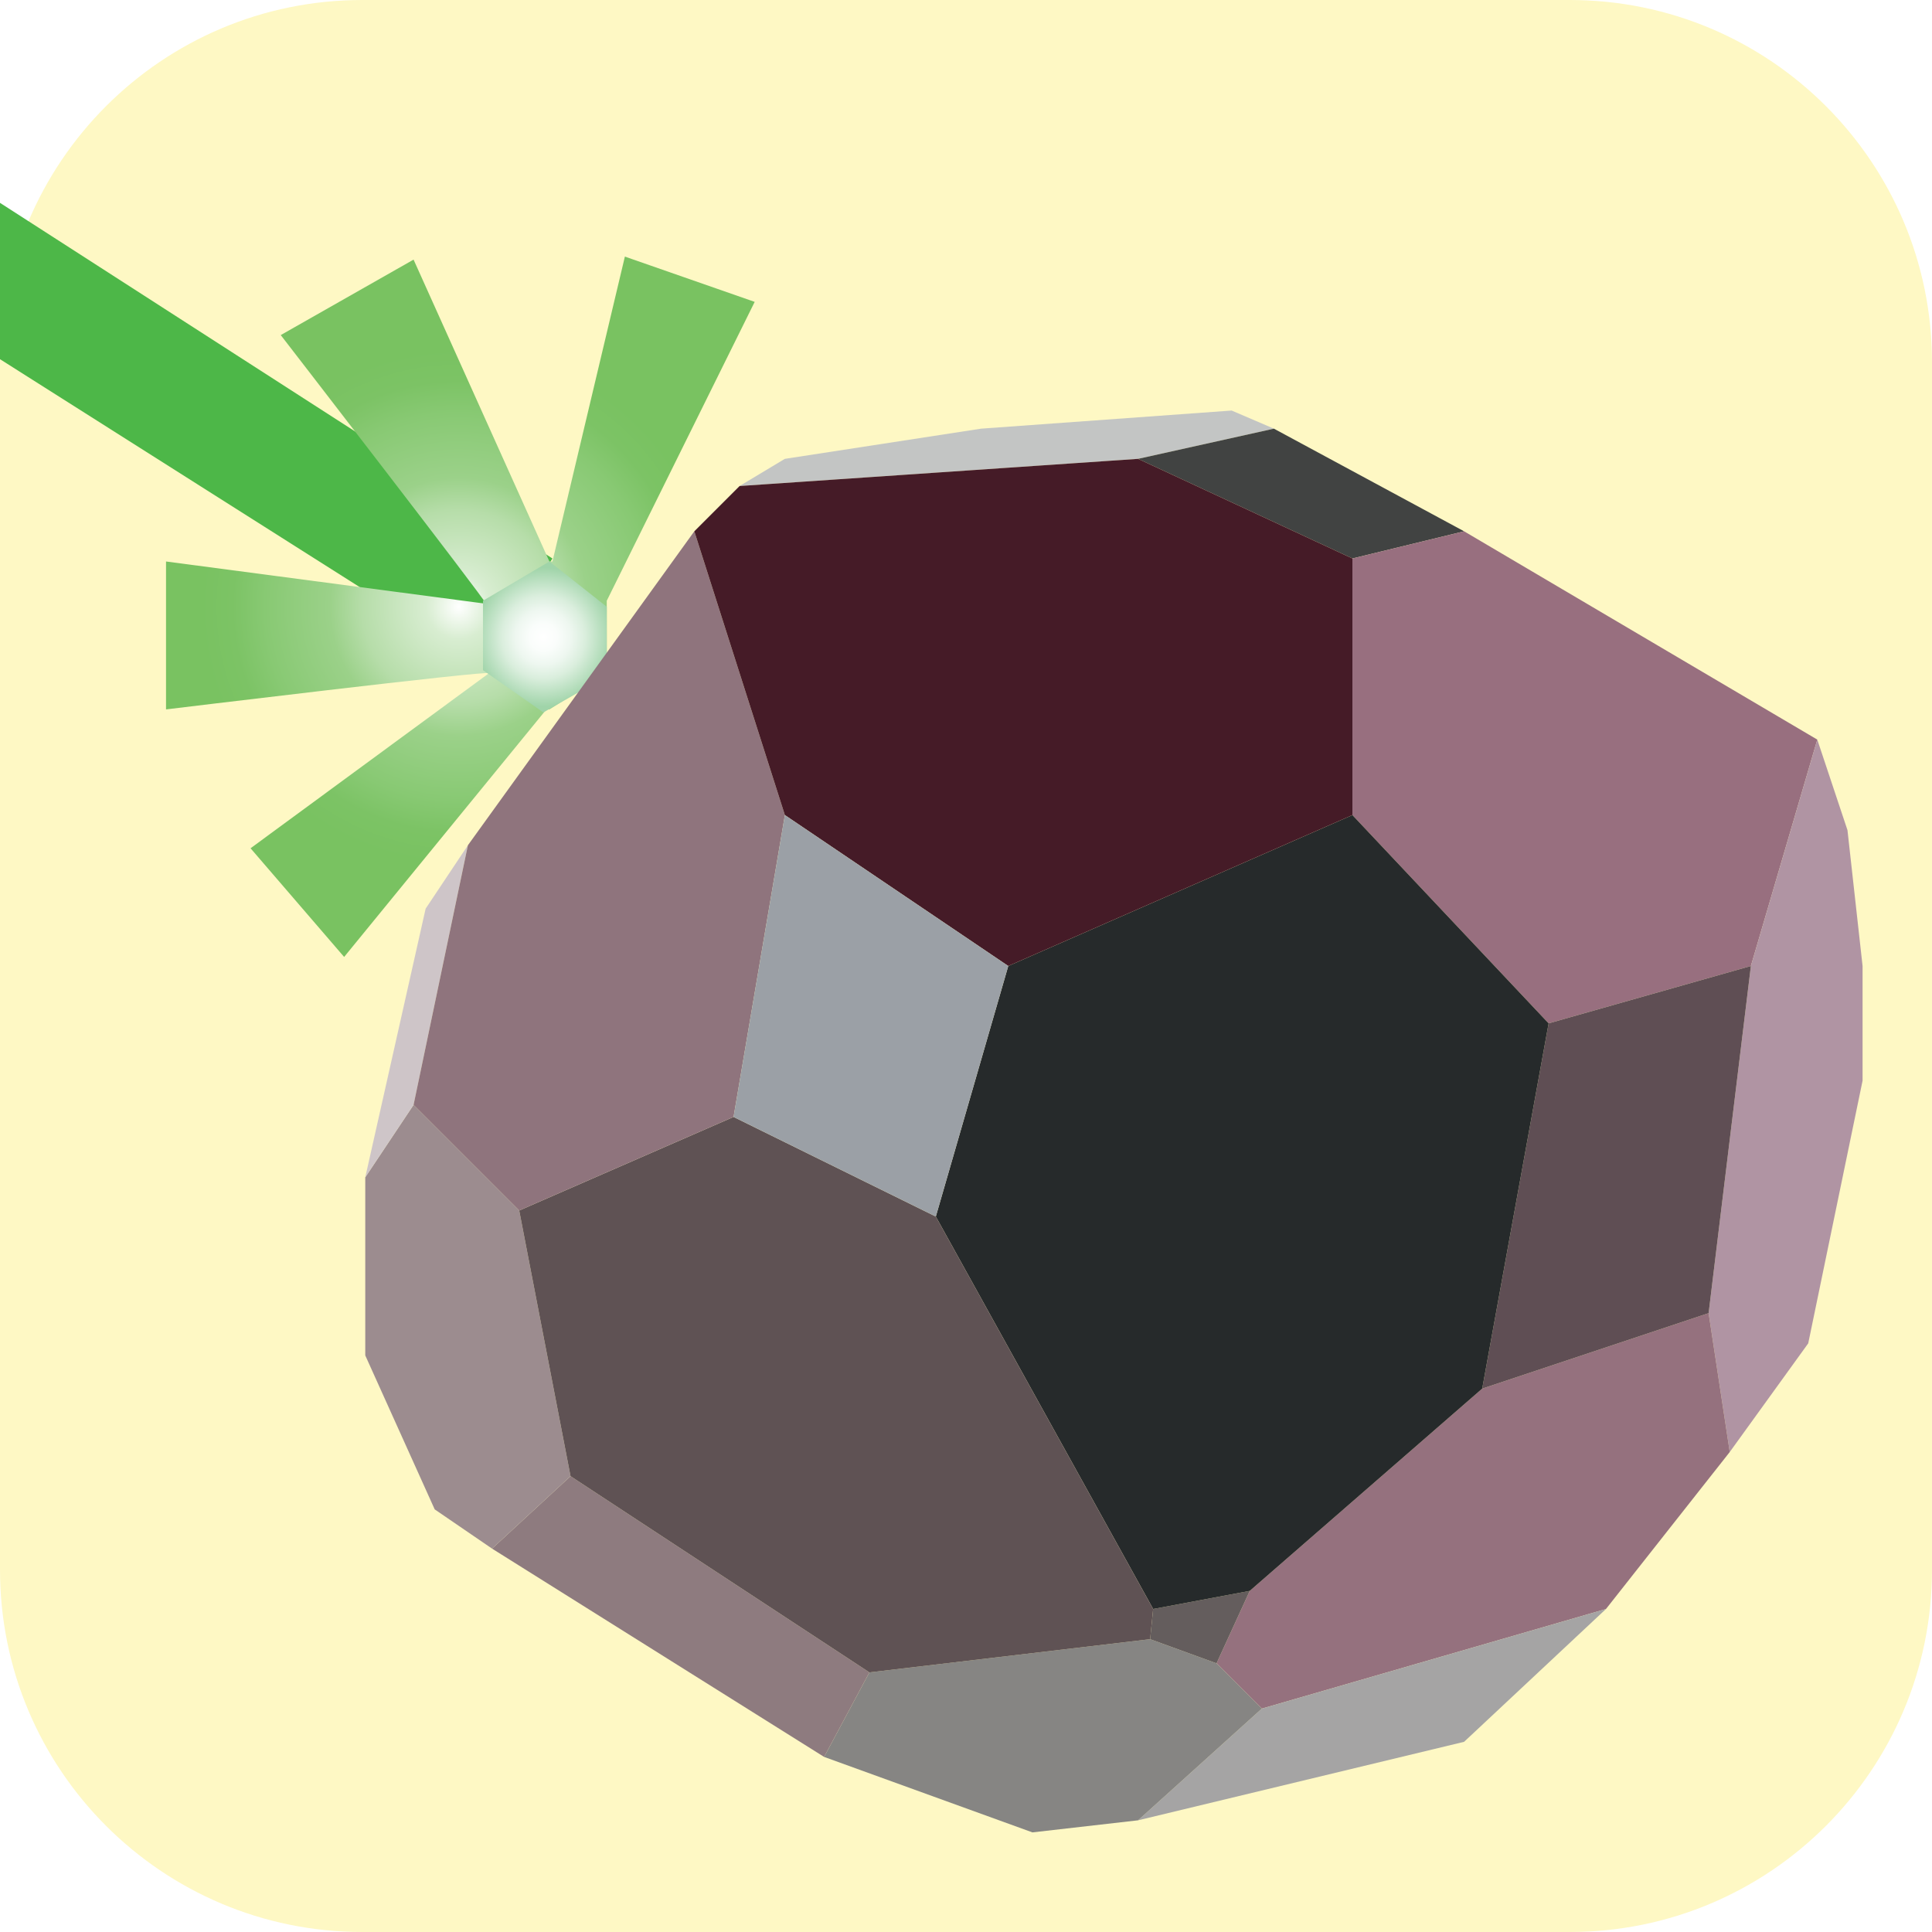
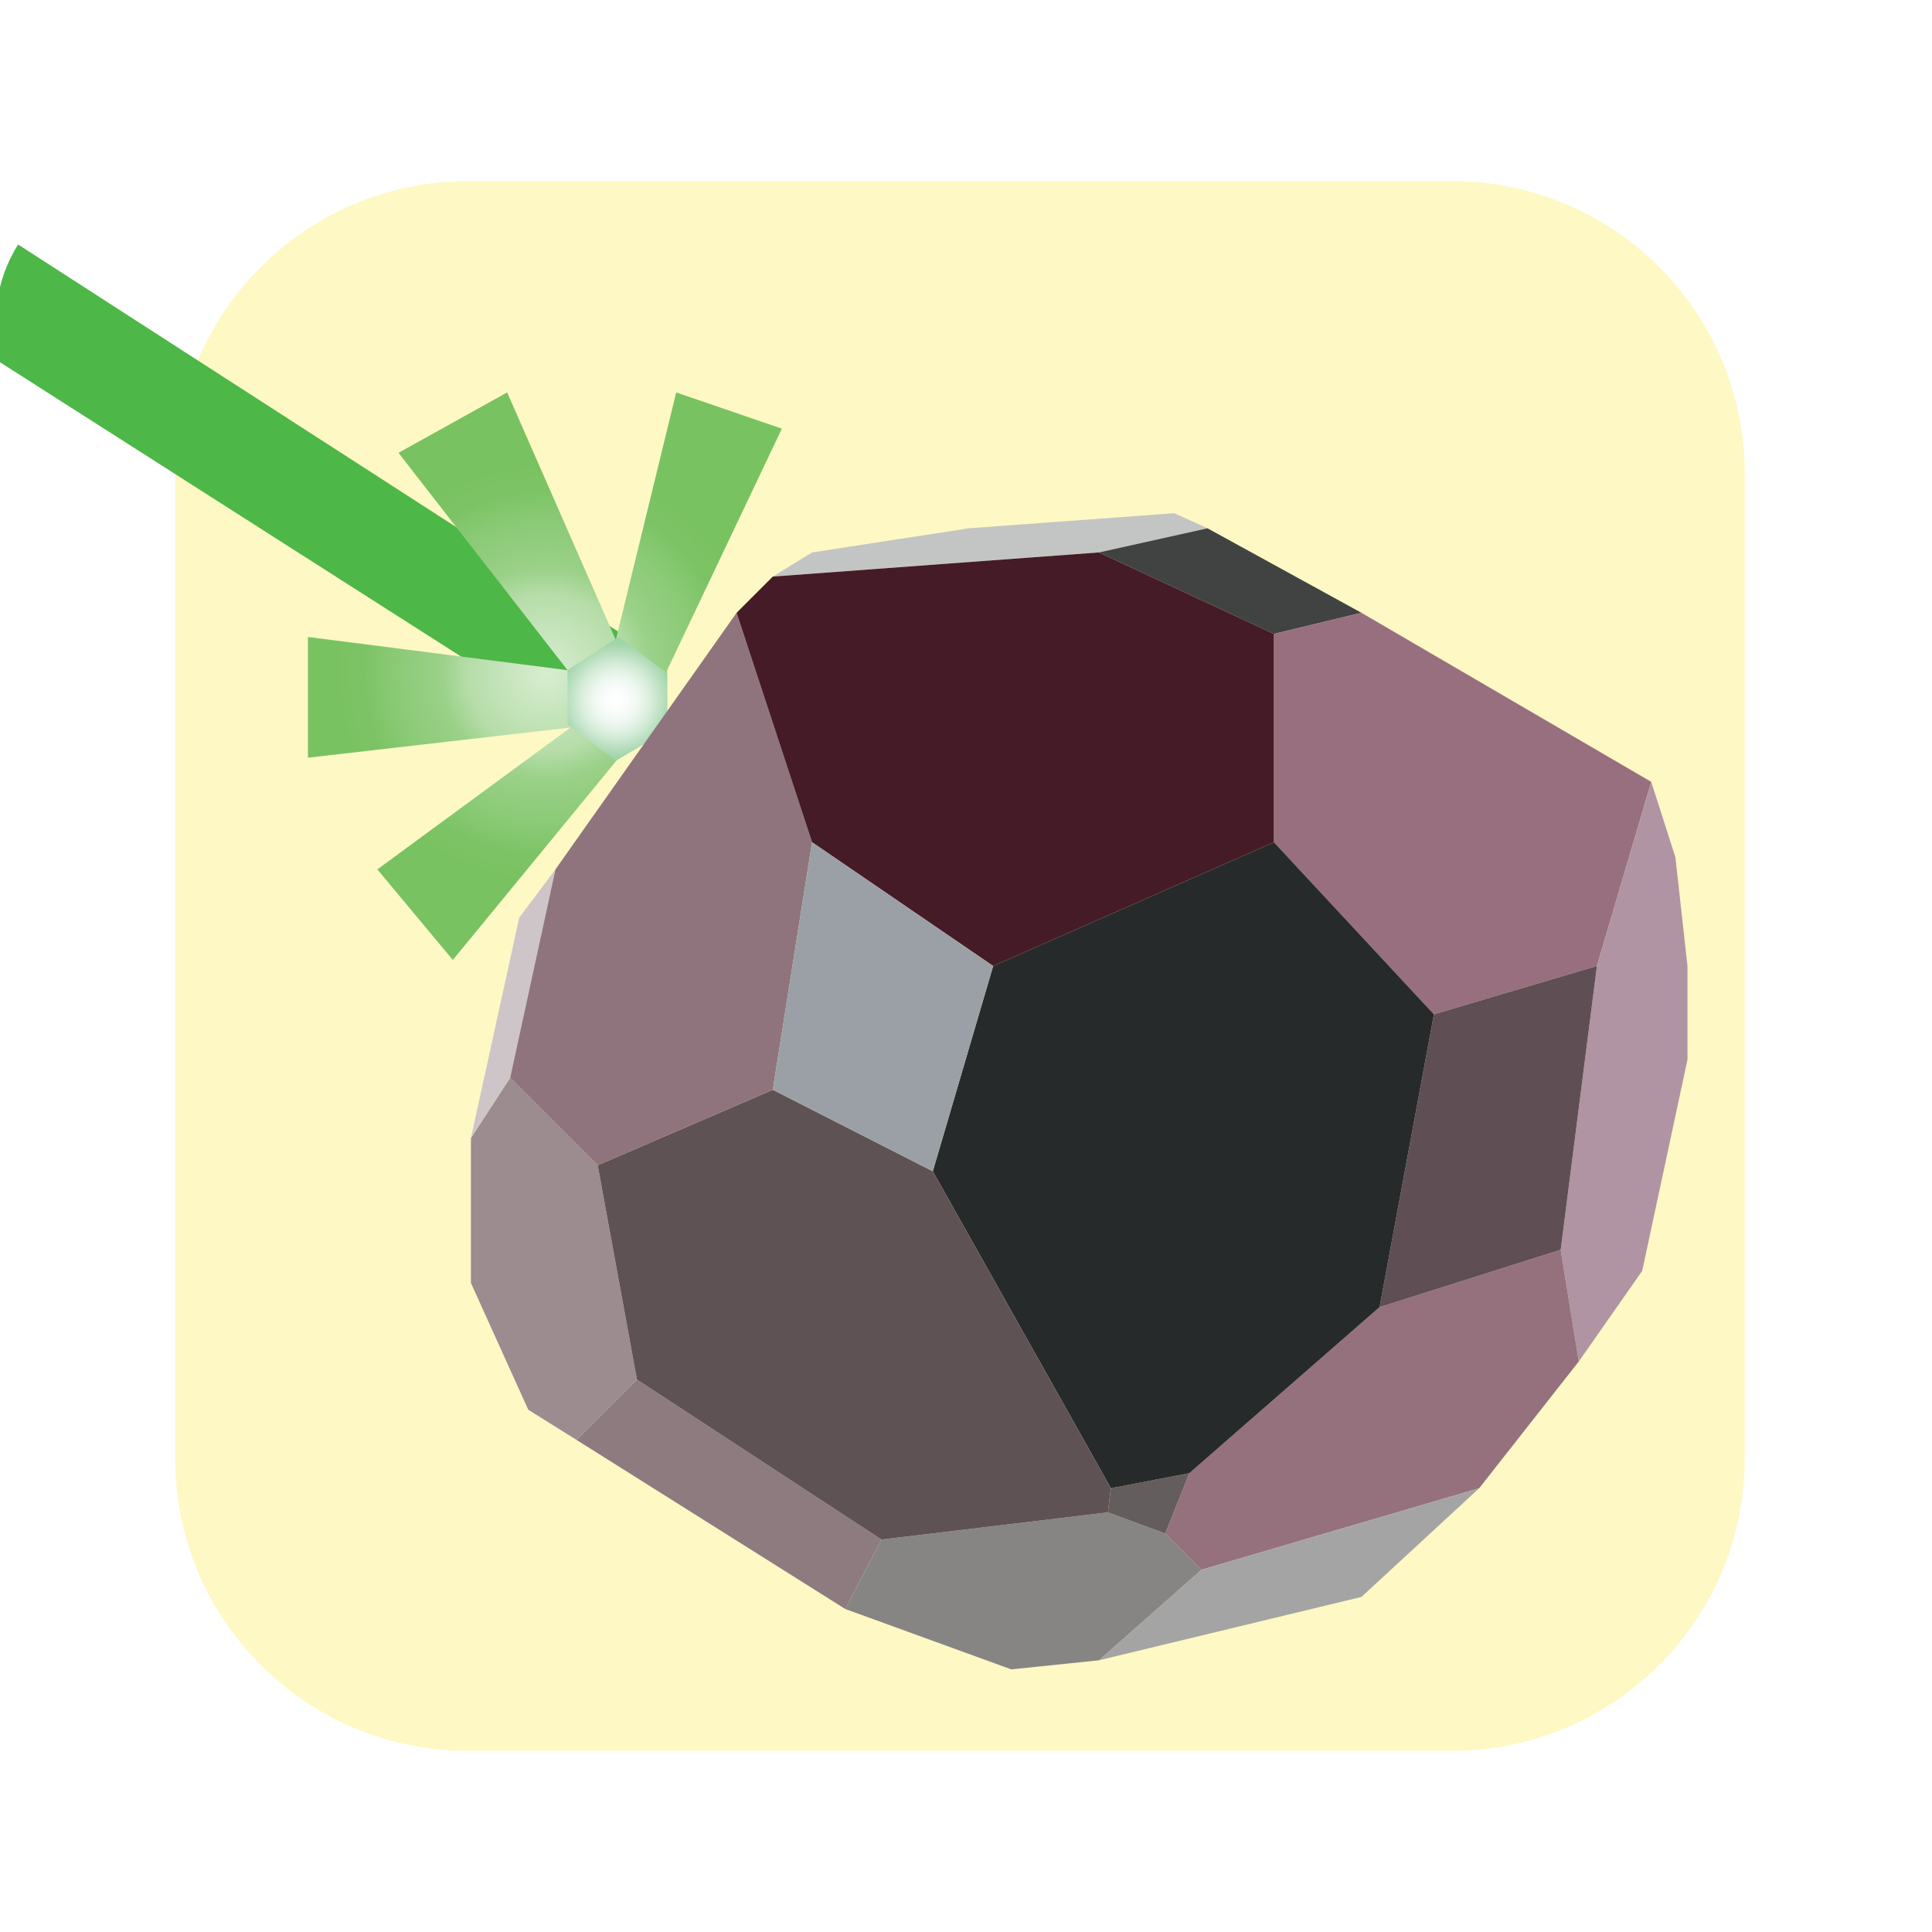
<svg xmlns="http://www.w3.org/2000/svg" id="Layer_1" data-name="Layer 1" version="1.1" viewBox="0 0 64 64">
  <defs>
    <style>
      .cls-1 {
-         fill: #868583;
+         fill: #5f5254;
      }

-       .cls-1, .cls-2, .cls-3, .cls-4, .cls-5, .cls-6, .cls-7, .cls-8, .cls-9, .cls-10, .cls-11, .cls-12, .cls-13, .cls-14, .cls-15, .cls-16, .cls-17, .cls-18, .cls-19, .cls-20, .cls-21, .cls-22 {
+       .cls-1, .cls-2, .cls-3, .cls-4, .cls-5, .cls-6, .cls-7, .cls-8, .cls-9, .cls-10, .cls-11, .cls-12, .cls-13, .cls-14, .cls-15, .cls-16, .cls-17, .cls-18, .cls-19, .cls-20, .cls-21 {
        stroke-width: 0px;
      }

-       .cls-23 {
-         clip-path: url(#clippath);
-       }
- 
      .cls-2 {
-         fill: none;
+         fill: #451b27;
      }

      .cls-3 {
+         fill: url(#radial-gradient);
+       }
+ 
+       .cls-4 {
+         fill: #8e7b7f;
+       }
+ 
+       .cls-5 {
+         fill: #5f4e54;
+       }
+ 
+       .cls-6 {
+         fill: #c3c5c4;
+       }
+ 
+       .cls-7 {
+         fill: #414342;
+       }
+ 
+       .cls-8 {
+         fill: #fef8c4;
+       }
+ 
+       .cls-9 {
        fill: #8f747d;
      }

-       .cls-4 {
-         fill: #5f4e54;
-       }
- 
-       .cls-5 {
-         fill: url(#radial-gradient);
-       }
- 
-       .cls-6 {
-         fill: #5f5254;
-       }
- 
-       .cls-7 {
-         fill: #4db748;
-       }
- 
-       .cls-8 {
-         fill: #645d5d;
-       }
- 
-       .cls-9 {
-         fill: #9c8c8f;
-       }
- 
      .cls-10 {
-         fill: #986f7f;
+         fill: url(#radial-gradient-2);
      }

      .cls-11 {
-         fill: #95717e;
+         fill: #a5a4a4;
      }

      .cls-12 {
-         fill: #a5a4a4;
+         fill: #4db748;
      }

      .cls-13 {
        fill: #262a2b;
      }

      .cls-14 {
-         fill: #fef8c4;
+         fill: #986f7f;
      }

      .cls-15 {
-         fill: url(#radial-gradient-2);
+         fill: #645d5d;
      }

      .cls-16 {
+         fill: #868583;
+       }
+ 
+       .cls-17 {
        fill: #9ba0a6;
      }

-       .cls-17 {
-         fill: #c3c5c4;
+       .cls-18 {
+         fill: #cec5c8;
      }

-       .cls-18 {
+       .cls-19 {
+         fill: #95717e;
+       }
+ 
+       .cls-20 {
        fill: #b094a3;
      }

-       .cls-19 {
-         fill: #8e7b7f;
-       }
- 
-       .cls-20 {
-         fill: #cec5c8;
-       }
- 
      .cls-21 {
-         fill: #414342;
-       }
- 
-       .cls-22 {
-         fill: #451b27;
+         fill: #9c8c8f;
      }
    </style>
-     <clipPath id="clippath">
-       <rect class="cls-2" y="0" width="64" height="64" />
-     </clipPath>
-     <radialGradient id="radial-gradient" cx="15.2" cy="20.1" fx="15.2" fy="20.1" r="10.7" gradientUnits="userSpaceOnUse">
+     <radialGradient id="radial-gradient" cx="18.1" cy="748.3" fx="18.1" fy="748.3" r="8.7" gradientTransform="translate(0 -726)" gradientUnits="userSpaceOnUse">
      <stop offset="0" stop-color="#fff" />
-       <stop offset=".1" stop-color="#d8edd1" />
+       <stop offset="0" stop-color="#d8edd1" />
      <stop offset=".3" stop-color="#b6dda9" />
      <stop offset=".4" stop-color="#9bd189" />
      <stop offset=".6" stop-color="#88c973" />
      <stop offset=".7" stop-color="#7cc365" />
      <stop offset=".8" stop-color="#79c261" />
    </radialGradient>
-     <radialGradient id="radial-gradient-2" cx="18" cy="21.1" fx="18" fy="21.1" r="2.3" gradientUnits="userSpaceOnUse">
+     <radialGradient id="radial-gradient-2" cx="20.4" cy="749.2" fx="20.4" fy="749.2" r="1.9" gradientTransform="translate(0 -726)" gradientUnits="userSpaceOnUse">
      <stop offset="0" stop-color="#fff" />
      <stop offset=".2" stop-color="#fafdfb" />
      <stop offset=".4" stop-color="#eef7f0" />
      <stop offset=".6" stop-color="#daeedd" />
      <stop offset=".8" stop-color="#bde1c3" />
      <stop offset="1" stop-color="#a0d4a9" />
    </radialGradient>
  </defs>
-   <g class="cls-23">
-     <rect class="cls-14" x="0" y="0" width="64" height="64" rx="12" ry="12" />
-     <path class="cls-7" d="M-6.4,2.6c-1.5,2.3-.7,4.8-.7,4.8l23.2,14.7,2.2-3.6L-6.4,2.6Z" />
-     <path class="cls-5" d="M20.1,19.9h0v2.3h0c0,.1-1.9,1.3-1.9,1.3h-.1l-6.7,8.2-3.1-3.6,7.9-5.8h0c0-.1-10.7,1.2-10.7,1.2v-4.9l10.6,1.4h0c0-.1-6.8-8.9-6.8-8.9l4.4-2.5,4.5,10h.1l2.4-10.1,4.3,1.5" />
-     <polygon class="cls-17" points="26 15.2 24.5 16.1 37.7 15.2 42.2 14.2 40.8 13.6 32.5 14.2 26 15.2" />
-     <polygon class="cls-21" points="37.7 15.2 44.8 18.5 48.5 17.6 42.2 14.2 37.7 15.2" />
-     <polygon class="cls-10" points="44.8 18.5 44.8 27 51.3 33.9 58 32 60.2 24.5 48.5 17.6 44.8 18.5" />
-     <polygon class="cls-18" points="58 32 56.6 43.5 57.3 48.1 59.9 44.5 61.7 35.8 61.7 32 61.2 27.5 60.2 24.5 58 32" />
-     <polygon class="cls-11" points="56.6 43.5 49.1 46 41.4 52.7 40.3 55.1 41.8 56.6 53.2 53.3 57.3 48.1 56.6 43.5" />
-     <polygon class="cls-12" points="37.7 60.3 41.8 56.6 53.2 53.3 48.5 57.7 37.7 60.3" />
-     <polygon class="cls-1" points="38.1 54.3 40.3 55.1 41.8 56.6 37.7 60.3 34.2 60.7 27.3 58.2 28.8 55.4 38.1 54.3" />
-     <polygon class="cls-4" points="51.3 33.9 49.1 46 56.6 43.5 58 32 51.3 33.9" />
-     <polygon class="cls-8" points="41.4 52.7 38.2 53.3 38.1 54.3 40.3 55.1 41.4 52.7" />
-     <polygon class="cls-13" points="38.2 53.3 31 40.3 33.4 32 44.8 27 51.3 33.9 49.1 46 41.4 52.7 38.2 53.3" />
-     <polygon class="cls-19" points="28.8 55.4 18.9 48.9 16.3 51.3 27.3 58.2 28.8 55.4" />
-     <polygon class="cls-9" points="17.2 40.1 18.9 48.9 16.3 51.3 14.4 50 12.1 44.9 12.1 39 13.7 36.6 17.2 40.1" />
-     <polygon class="cls-15" points="20.1 22.4 20.1 20.1 18.2 18.6 16 19.9 16 22.2 18 23.6 20.1 22.4" />
-     <polygon class="cls-20" points="15.5 28 13.7 36.6 12.1 39 14.1 30.1 15.5 28" />
-     <polygon class="cls-6" points="17.2 40.1 24.3 37 31 40.3 38.2 53.3 38.1 54.3 28.8 55.4 18.9 48.9 17.2 40.1" />
-     <polygon class="cls-3" points="26 27 23 17.6 15.5 28 13.7 36.6 17.2 40.1 24.3 37 26 27" />
-     <polygon class="cls-22" points="26 27 23 17.6 24.5 16.1 37.7 15.2 44.8 18.5 44.8 27 33.4 32 26 27" />
-     <polygon class="cls-16" points="26 27 24.3 37 31 40.3 33.4 32 26 27" />
-   </g>
+   <rect class="cls-8" x="5.8" y="6" width="52" height="52" rx="9.7" ry="9.7" />
+   <path class="cls-12" d="M.6,8.1C-.6,10,0,12,0,12l18.8,12,1.8-3L.6,8.1Z" />
+   <path class="cls-3" d="M22.1,22.2h0v1.9h0l-1.6,1h0l-5.5,6.7-2.5-3,6.4-4.7h0l-8.7,1v-4l8.6,1.1h0l-5.6-7.2,3.6-2,3.6,8.2h0l2-8.2,3.5,1.2" />
+   <polygon class="cls-6" points="26.9 18.3 25.6 19.1 36.4 18.3 40 17.5 38.9 17 32.1 17.5 26.9 18.3" />
+   <polygon class="cls-7" points="36.4 18.3 42.2 21 45.1 20.3 40 17.5 36.4 18.3" />
+   <polygon class="cls-14" points="42.2 21 42.2 27.9 47.5 33.6 52.9 32 54.7 25.9 45.1 20.3 42.2 21" />
+   <polygon class="cls-20" points="52.9 32 51.7 41.4 52.3 45.1 54.4 42.1 55.9 35.1 55.9 32 55.5 28.4 54.7 25.9 52.9 32" />
+   <polygon class="cls-19" points="51.7 41.4 45.7 43.3 39.4 48.8 38.6 50.8 39.8 52 49 49.3 52.3 45.1 51.7 41.4" />
+   <polygon class="cls-11" points="36.4 55 39.8 52 49 49.3 45.1 52.9 36.4 55" />
+   <polygon class="cls-16" points="36.7 50.1 38.6 50.8 39.8 52 36.4 55 33.5 55.3 28 53.3 29.2 51 36.7 50.1" />
+   <polygon class="cls-5" points="47.5 33.6 45.7 43.3 51.7 41.4 52.9 32 47.5 33.6" />
+   <polygon class="cls-15" points="39.4 48.8 36.8 49.3 36.7 50.1 38.6 50.8 39.4 48.8" />
+   <polygon class="cls-13" points="36.8 49.3 30.9 38.8 32.9 32 42.2 27.9 47.5 33.6 45.7 43.3 39.4 48.8 36.8 49.3" />
+   <polygon class="cls-4" points="29.2 51 21.1 45.7 19.1 47.7 28 53.3 29.2 51" />
+   <polygon class="cls-21" points="19.8 38.6 21.1 45.7 19.1 47.7 17.5 46.7 15.6 42.5 15.6 37.7 16.9 35.7 19.8 38.6" />
+   <polygon class="cls-10" points="22.1 24.2 22.1 22.3 20.5 21.1 18.8 22.2 18.8 24 20.4 25.2 22.1 24.2" />
+   <polygon class="cls-18" points="18.4 28.8 16.9 35.7 15.6 37.7 17.2 30.4 18.4 28.8" />
+   <polygon class="cls-1" points="19.8 38.6 25.6 36.1 30.9 38.8 36.8 49.3 36.7 50.1 29.2 51 21.1 45.7 19.8 38.6" />
+   <polygon class="cls-9" points="26.9 27.9 24.4 20.3 18.4 28.8 16.9 35.7 19.8 38.6 25.6 36.1 26.9 27.9" />
+   <polygon class="cls-2" points="26.9 27.9 24.4 20.3 25.6 19.1 36.4 18.3 42.2 21 42.2 27.9 32.9 32 26.9 27.9" />
+   <polygon class="cls-17" points="26.9 27.9 25.6 36.1 30.9 38.8 32.9 32 26.9 27.9" />
</svg>
